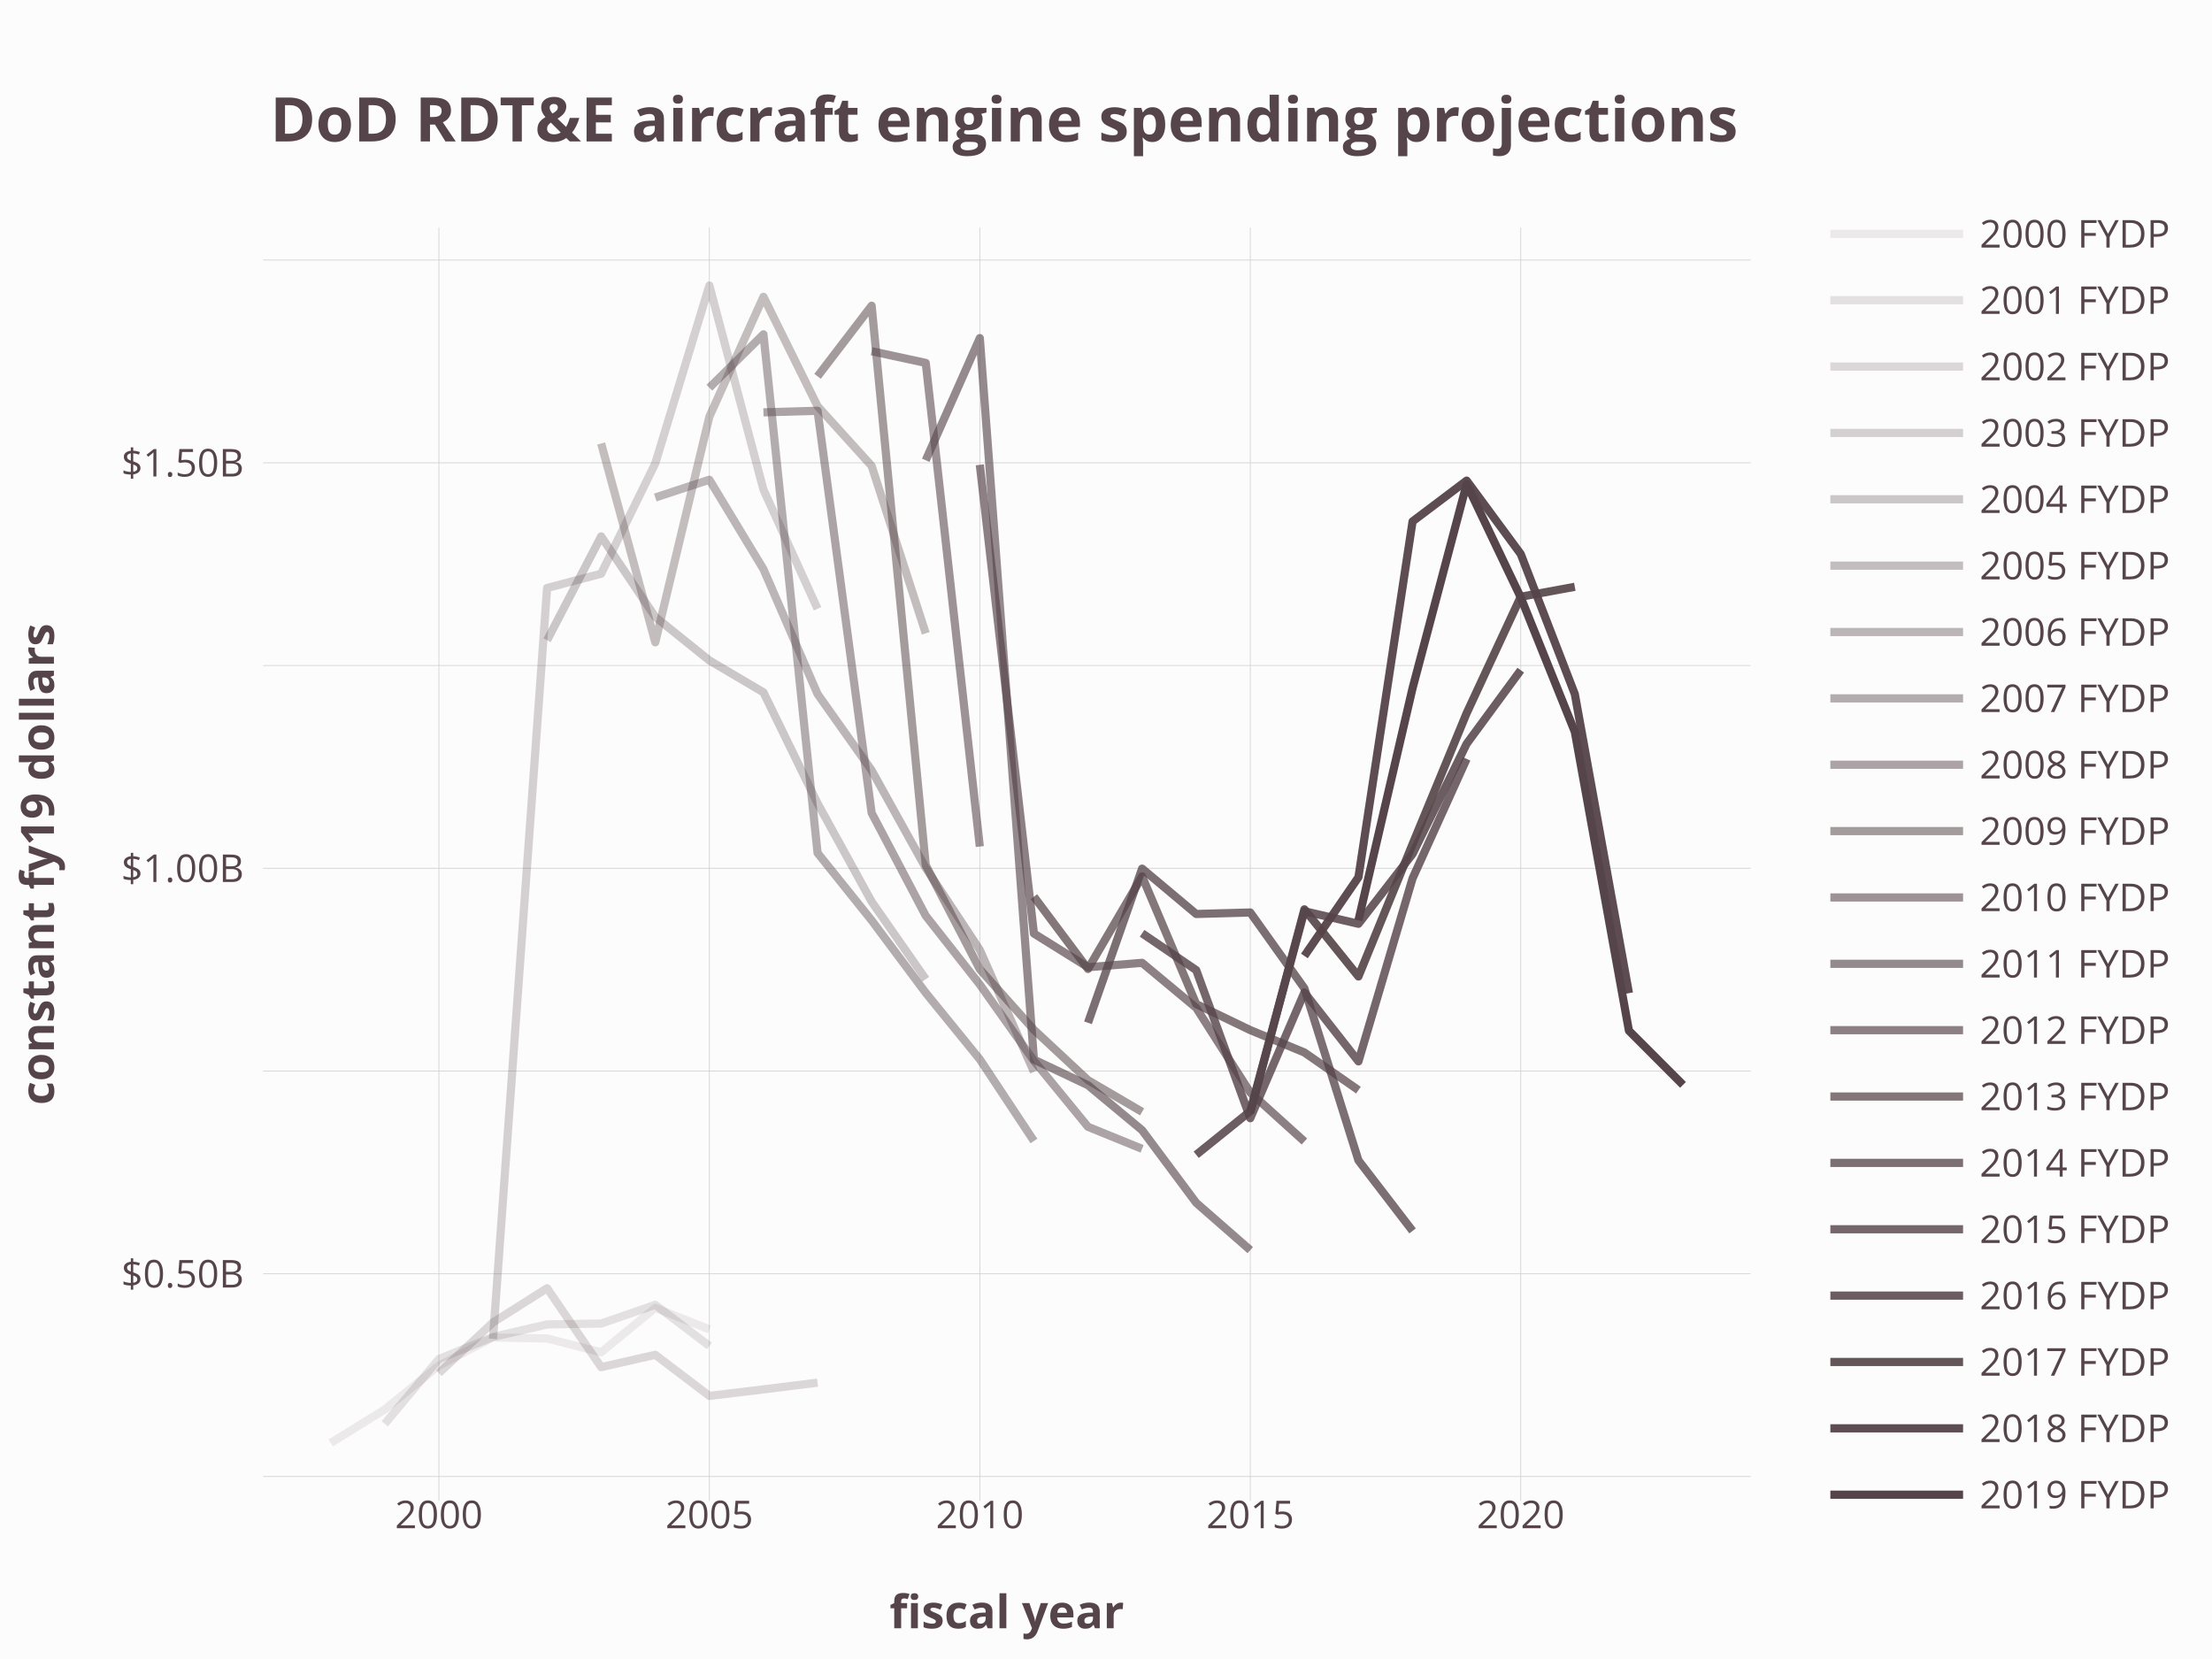
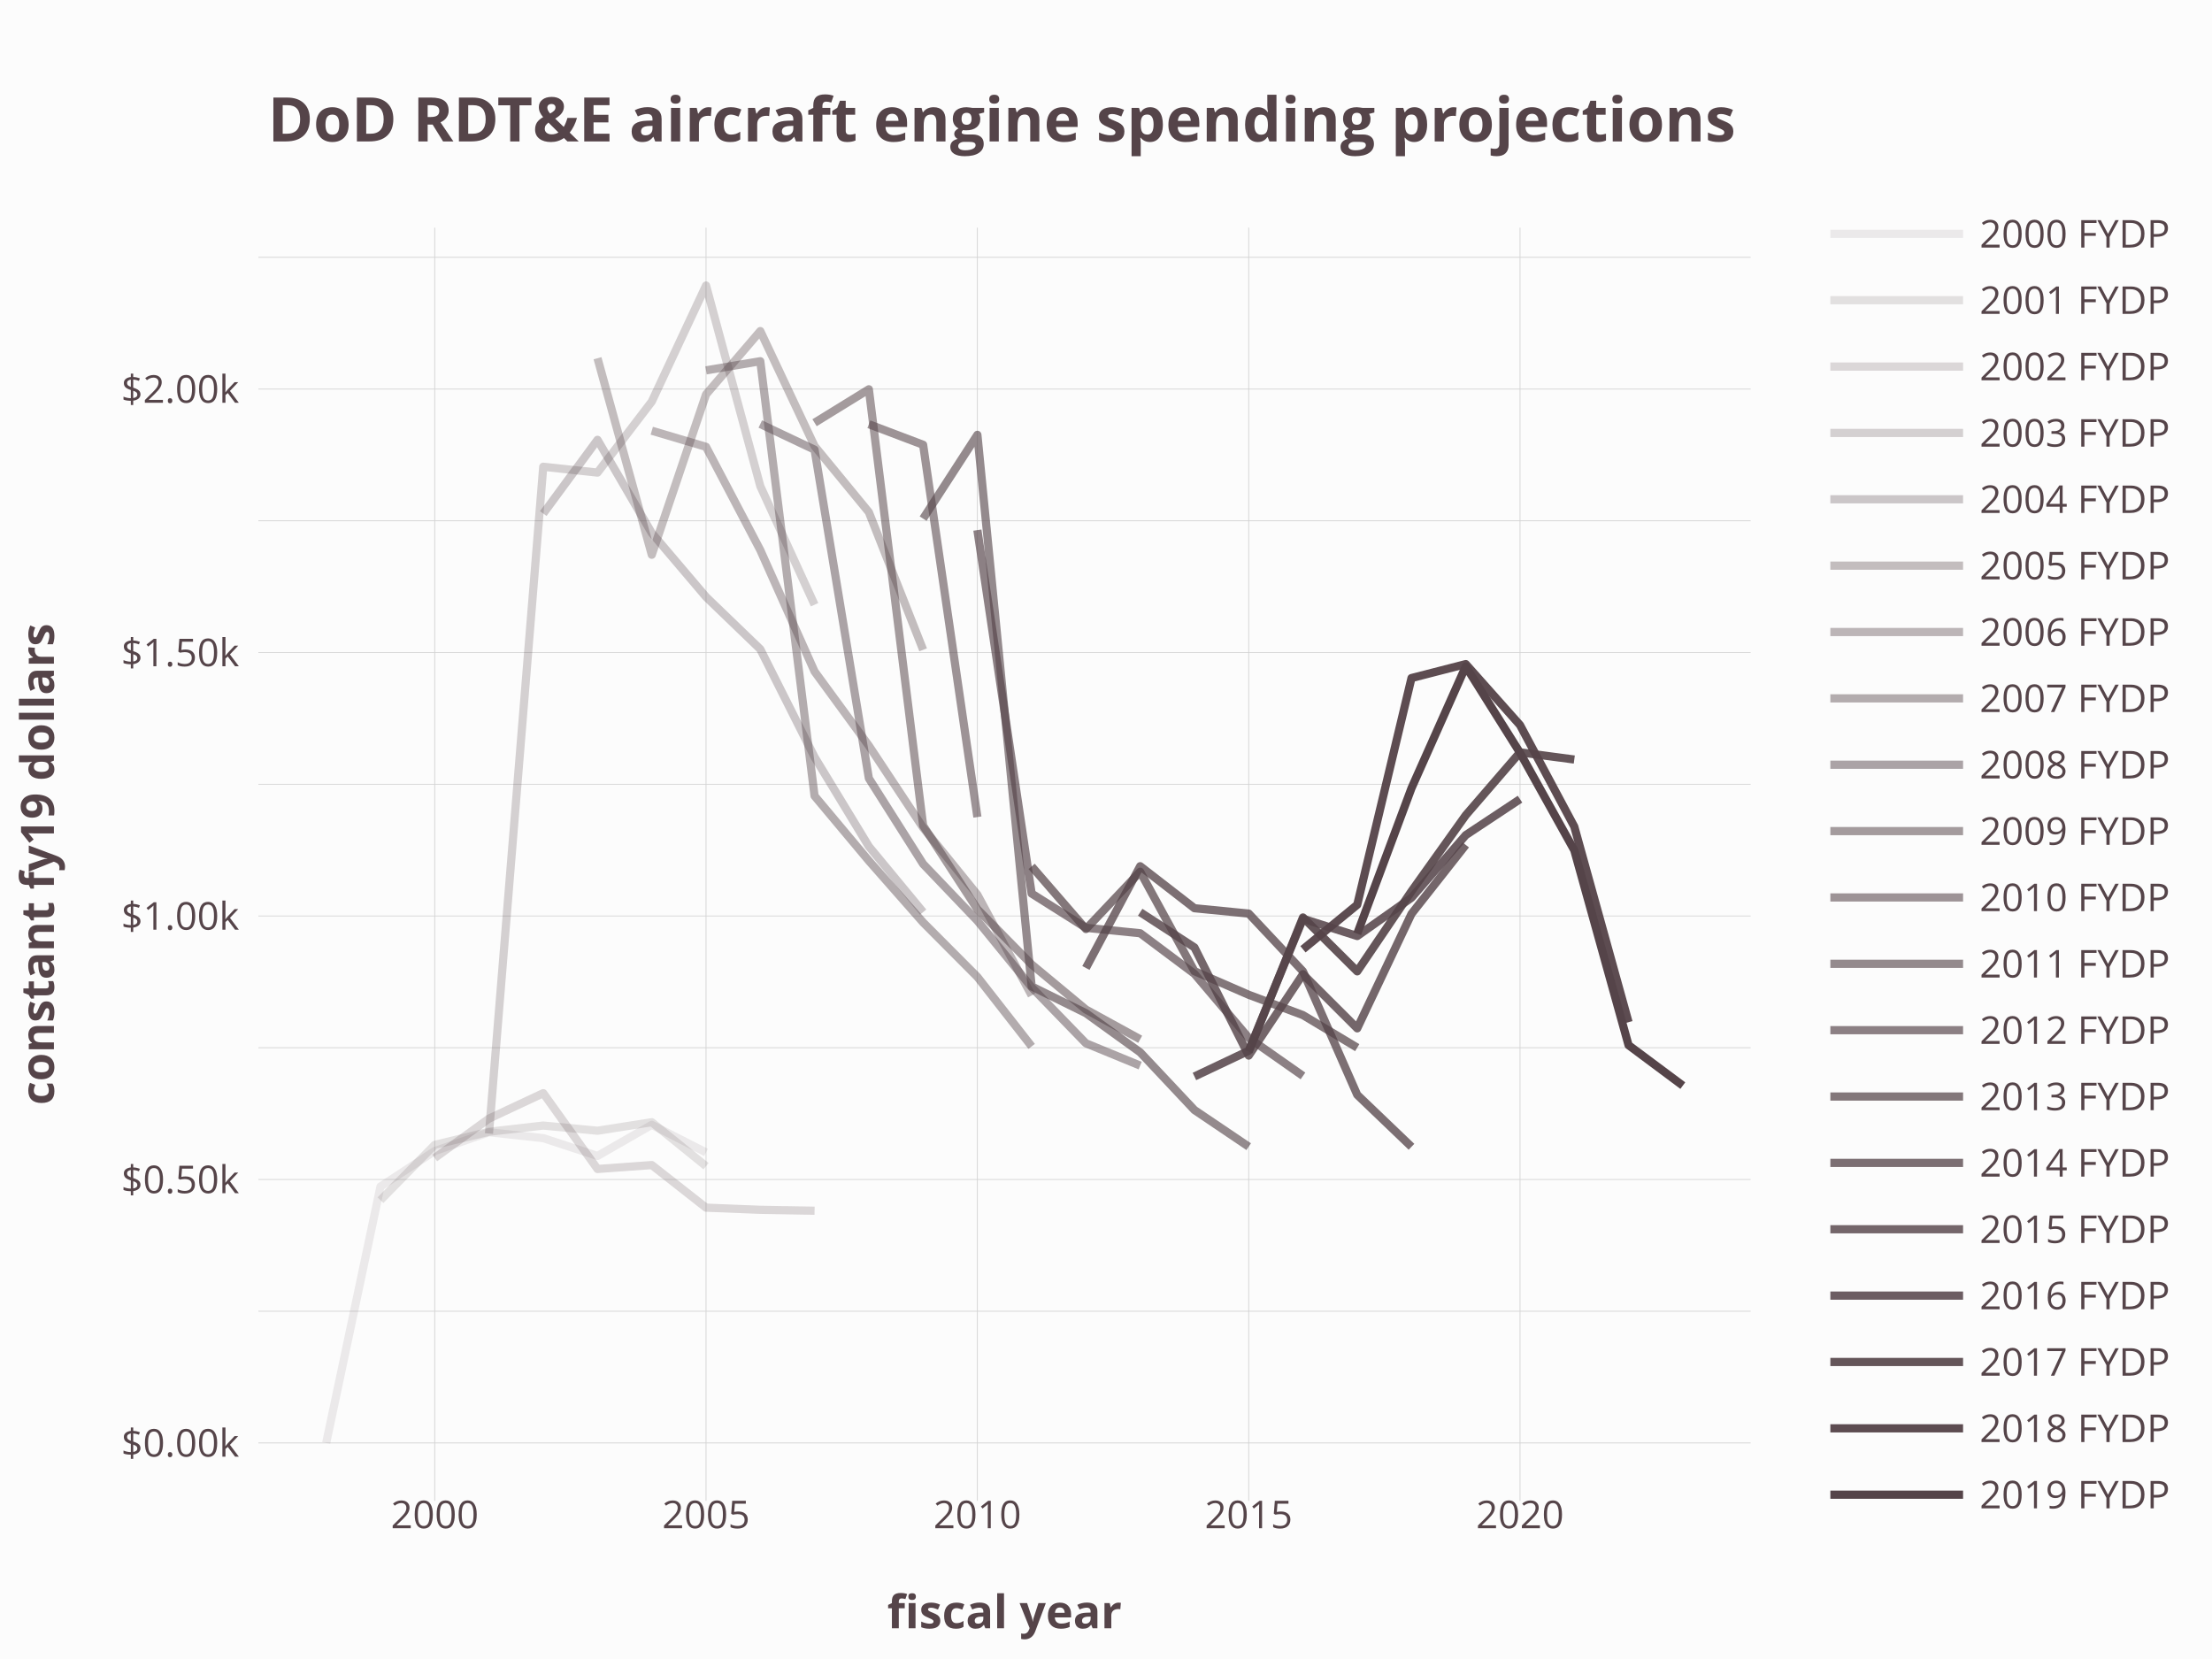
<svg xmlns="http://www.w3.org/2000/svg" viewBox="0 0 576.00 432.00">
  <defs>
    <style type="text/css">
    line, polyline, path, rect, circle {
      fill: none;
      stroke: #000000;
      stroke-linecap: round;
      stroke-linejoin: round;
      stroke-miterlimit: 10.00;
    }
  </style>
  </defs>
  <rect width="100%" height="100%" style="stroke: none; fill: #FFFFFF;" />
  <rect x="0.00" y="0.00" width="576.00" height="432.00" style="stroke-width: 1.07; stroke: #FCFCFC; fill: #FCFCFC;" />
  <defs>
-     <clipPath id="cpNjguNTEwMnw0NTUuODYyfDM5MC44MTF8NTkuMjgzMQ==">
-       <rect x="68.51" y="59.28" width="387.35" height="331.53" />
+     <clipPath id="cpNjcuMjc5N3w0NTUuODYyfDM5MC44MTF8NTkuMjgzMQ==">
+       <rect x="67.28" y="59.28" width="388.58" height="331.53" />
    </clipPath>
  </defs>
-   <rect x="68.51" y="59.28" width="387.35" height="331.53" style="stroke-width: 1.07; stroke: #FCFCFC; fill: #FCFCFC;" clip-path="url(#cpNjguNTEwMnw0NTUuODYyfDM5MC44MTF8NTkuMjgzMQ==)" />
-   <polyline points="68.51,384.48 455.86,384.48 " style="stroke-width: 0.21; stroke: #D3D3D3; stroke-linecap: butt;" clip-path="url(#cpNjguNTEwMnw0NTUuODYyfDM5MC44MTF8NTkuMjgzMQ==)" />
-   <polyline points="68.51,278.89 455.86,278.89 " style="stroke-width: 0.21; stroke: #D3D3D3; stroke-linecap: butt;" clip-path="url(#cpNjguNTEwMnw0NTUuODYyfDM5MC44MTF8NTkuMjgzMQ==)" />
-   <polyline points="68.51,173.30 455.86,173.30 " style="stroke-width: 0.21; stroke: #D3D3D3; stroke-linecap: butt;" clip-path="url(#cpNjguNTEwMnw0NTUuODYyfDM5MC44MTF8NTkuMjgzMQ==)" />
-   <polyline points="68.51,67.71 455.86,67.71 " style="stroke-width: 0.21; stroke: #D3D3D3; stroke-linecap: butt;" clip-path="url(#cpNjguNTEwMnw0NTUuODYyfDM5MC44MTF8NTkuMjgzMQ==)" />
-   <polyline points="68.51,331.69 455.86,331.69 " style="stroke-width: 0.21; stroke: #D3D3D3; stroke-linecap: butt;" clip-path="url(#cpNjguNTEwMnw0NTUuODYyfDM5MC44MTF8NTkuMjgzMQ==)" />
-   <polyline points="68.51,226.10 455.86,226.10 " style="stroke-width: 0.21; stroke: #D3D3D3; stroke-linecap: butt;" clip-path="url(#cpNjguNTEwMnw0NTUuODYyfDM5MC44MTF8NTkuMjgzMQ==)" />
-   <polyline points="68.51,120.51 455.86,120.51 " style="stroke-width: 0.21; stroke: #D3D3D3; stroke-linecap: butt;" clip-path="url(#cpNjguNTEwMnw0NTUuODYyfDM5MC44MTF8NTkuMjgzMQ==)" />
-   <polyline points="114.29,390.81 114.29,59.28 " style="stroke-width: 0.21; stroke: #D3D3D3; stroke-linecap: butt;" clip-path="url(#cpNjguNTEwMnw0NTUuODYyfDM5MC44MTF8NTkuMjgzMQ==)" />
-   <polyline points="184.72,390.81 184.72,59.28 " style="stroke-width: 0.21; stroke: #D3D3D3; stroke-linecap: butt;" clip-path="url(#cpNjguNTEwMnw0NTUuODYyfDM5MC44MTF8NTkuMjgzMQ==)" />
-   <polyline points="255.14,390.81 255.14,59.28 " style="stroke-width: 0.21; stroke: #D3D3D3; stroke-linecap: butt;" clip-path="url(#cpNjguNTEwMnw0NTUuODYyfDM5MC44MTF8NTkuMjgzMQ==)" />
-   <polyline points="325.57,390.81 325.57,59.28 " style="stroke-width: 0.21; stroke: #D3D3D3; stroke-linecap: butt;" clip-path="url(#cpNjguNTEwMnw0NTUuODYyfDM5MC44MTF8NTkuMjgzMQ==)" />
-   <polyline points="396.00,390.81 396.00,59.28 " style="stroke-width: 0.21; stroke: #D3D3D3; stroke-linecap: butt;" clip-path="url(#cpNjguNTEwMnw0NTUuODYyfDM5MC44MTF8NTkuMjgzMQ==)" />
-   <polyline points="86.12,375.74 100.20,367.01 114.29,355.60 128.37,348.26 142.46,348.54 156.54,352.13 170.63,340.56 184.72,346.17 " style="stroke-width: 2.13; stroke: #554449; stroke-opacity: 0.10; stroke-linecap: butt;" clip-path="url(#cpNjguNTEwMnw0NTUuODYyfDM5MC44MTF8NTkuMjgzMQ==)" />
-   <polyline points="100.20,370.75 114.29,353.88 128.37,348.13 142.46,344.88 156.54,344.65 170.63,339.77 184.72,350.49 " style="stroke-width: 2.13; stroke: #554449; stroke-opacity: 0.15; stroke-linecap: butt;" clip-path="url(#cpNjguNTEwMnw0NTUuODYyfDM5MC44MTF8NTkuMjgzMQ==)" />
-   <polyline points="114.29,357.54 128.37,344.36 142.46,335.45 156.54,356.00 170.63,352.79 184.72,363.49 198.80,361.79 212.89,360.04 " style="stroke-width: 2.13; stroke: #554449; stroke-opacity: 0.20; stroke-linecap: butt;" clip-path="url(#cpNjguNTEwMnw0NTUuODYyfDM5MC44MTF8NTkuMjgzMQ==)" />
-   <polyline points="128.37,348.64 142.46,153.10 156.54,149.40 170.63,120.68 184.72,74.35 198.80,127.50 212.89,158.53 " style="stroke-width: 2.13; stroke: #554449; stroke-opacity: 0.24; stroke-linecap: butt;" clip-path="url(#cpNjguNTEwMnw0NTUuODYyfDM5MC44MTF8NTkuMjgzMQ==)" />
-   <polyline points="142.46,166.72 156.54,139.68 170.63,160.65 184.72,171.98 198.80,180.29 212.89,209.18 226.97,234.78 241.06,254.98 " style="stroke-width: 2.13; stroke: #554449; stroke-opacity: 0.29; stroke-linecap: butt;" clip-path="url(#cpNjguNTEwMnw0NTUuODYyfDM5MC44MTF8NTkuMjgzMQ==)" />
-   <polyline points="156.54,115.47 170.63,167.26 184.72,108.49 198.80,77.29 212.89,105.77 226.97,121.32 241.06,164.91 " style="stroke-width: 2.13; stroke: #554449; stroke-opacity: 0.34; stroke-linecap: butt;" clip-path="url(#cpNjguNTEwMnw0NTUuODYyfDM5MC44MTF8NTkuMjgzMQ==)" />
-   <polyline points="170.63,129.55 184.72,124.92 198.80,148.21 212.89,180.72 226.97,200.59 241.06,226.00 255.14,247.36 269.23,279.10 " style="stroke-width: 2.13; stroke: #554449; stroke-opacity: 0.38; stroke-linecap: butt;" clip-path="url(#cpNjguNTEwMnw0NTUuODYyfDM5MC44MTF8NTkuMjgzMQ==)" />
-   <polyline points="184.72,100.95 198.80,87.06 212.89,222.11 226.97,239.66 241.06,258.53 255.14,275.84 269.23,297.11 " style="stroke-width: 2.13; stroke: #554449; stroke-opacity: 0.43; stroke-linecap: butt;" clip-path="url(#cpNjguNTEwMnw0NTUuODYyfDM5MC44MTF8NTkuMjgzMQ==)" />
-   <polyline points="198.80,107.38 212.89,106.96 226.97,211.68 241.06,238.46 255.14,256.37 269.23,276.23 283.31,293.42 297.40,299.16 " style="stroke-width: 2.13; stroke: #554449; stroke-opacity: 0.48; stroke-linecap: butt;" clip-path="url(#cpNjguNTEwMnw0NTUuODYyfDM5MC44MTF8NTkuMjgzMQ==)" />
-   <polyline points="212.89,98.00 226.97,79.61 241.06,225.28 255.14,252.39 269.23,268.16 283.31,281.28 297.40,289.53 " style="stroke-width: 2.13; stroke: #554449; stroke-opacity: 0.53; stroke-linecap: butt;" clip-path="url(#cpNjguNTEwMnw0NTUuODYyfDM5MC44MTF8NTkuMjgzMQ==)" />
-   <polyline points="226.97,91.46 241.06,94.50 255.14,220.44 " style="stroke-width: 2.13; stroke: #554449; stroke-opacity: 0.57; stroke-linecap: butt;" clip-path="url(#cpNjguNTEwMnw0NTUuODYyfDM5MC44MTF8NTkuMjgzMQ==)" />
-   <polyline points="241.06,119.86 255.14,88.04 269.23,275.91 283.31,282.59 297.40,294.30 311.49,313.21 325.57,325.53 " style="stroke-width: 2.13; stroke: #554449; stroke-opacity: 0.62; stroke-linecap: butt;" clip-path="url(#cpNjguNTEwMnw0NTUuODYyfDM5MC44MTF8NTkuMjgzMQ==)" />
-   <polyline points="255.14,121.04 269.23,243.09 283.31,251.86 297.40,250.72 311.49,262.44 325.57,284.50 339.66,297.24 " style="stroke-width: 2.13; stroke: #554449; stroke-opacity: 0.67; stroke-linecap: butt;" clip-path="url(#cpNjguNTEwMnw0NTUuODYyfDM5MC44MTF8NTkuMjgzMQ==)" />
-   <polyline points="269.23,233.49 283.31,252.31 297.40,228.22 311.49,261.46 325.57,268.24 339.66,274.06 353.74,283.87 " style="stroke-width: 2.13; stroke: #554449; stroke-opacity: 0.72; stroke-linecap: butt;" clip-path="url(#cpNjguNTEwMnw0NTUuODYyfDM5MC44MTF8NTkuMjgzMQ==)" />
-   <polyline points="283.31,266.33 297.40,226.19 311.49,238.00 325.57,237.61 339.66,257.35 353.74,302.17 367.83,320.53 " style="stroke-width: 2.13; stroke: #554449; stroke-opacity: 0.76; stroke-linecap: butt;" clip-path="url(#cpNjguNTEwMnw0NTUuODYyfDM5MC44MTF8NTkuMjgzMQ==)" />
-   <polyline points="297.40,243.03 311.49,252.62 325.57,291.18 339.66,258.43 353.74,276.38 367.83,228.72 381.91,197.61 " style="stroke-width: 2.13; stroke: #554449; stroke-opacity: 0.81; stroke-linecap: butt;" clip-path="url(#cpNjguNTEwMnw0NTUuODYyfDM5MC44MTF8NTkuMjgzMQ==)" />
-   <polyline points="311.49,300.70 325.57,289.36 339.66,237.28 353.74,240.55 367.83,222.36 381.91,193.68 396.00,174.51 " style="stroke-width: 2.13; stroke: #554449; stroke-opacity: 0.86; stroke-linecap: butt;" clip-path="url(#cpNjguNTEwMnw0NTUuODYyfDM5MC44MTF8NTkuMjgzMQ==)" />
-   <polyline points="325.57,289.74 339.66,236.79 353.74,254.27 367.83,219.81 381.91,185.71 396.00,155.39 410.08,152.80 " style="stroke-width: 2.13; stroke: #554449; stroke-opacity: 0.91; stroke-linecap: butt;" clip-path="url(#cpNjguNTEwMnw0NTUuODYyfDM5MC44MTF8NTkuMjgzMQ==)" />
-   <polyline points="339.66,248.93 353.74,228.41 367.83,135.77 381.91,125.15 396.00,144.27 410.08,180.74 424.17,258.61 " style="stroke-width: 2.13; stroke: #554449; stroke-opacity: 0.95; stroke-linecap: butt;" clip-path="url(#cpNjguNTEwMnw0NTUuODYyfDM5MC44MTF8NTkuMjgzMQ==)" />
-   <polyline points="353.74,239.65 367.83,179.19 381.91,126.06 396.00,155.56 410.08,190.57 424.17,268.39 438.25,282.50 " style="stroke-width: 2.13; stroke: #554449; stroke-linecap: butt;" clip-path="url(#cpNjguNTEwMnw0NTUuODYyfDM5MC44MTF8NTkuMjgzMQ==)" />
+   <rect x="67.28" y="59.28" width="388.58" height="331.53" style="stroke-width: 1.07; stroke: #FCFCFC; fill: #FCFCFC;" clip-path="url(#cpNjcuMjc5N3w0NTUuODYyfDM5MC44MTF8NTkuMjgzMQ==)" />
+   <polyline points="67.28,341.44 455.86,341.44 " style="stroke-width: 0.21; stroke: #D3D3D3; stroke-linecap: butt;" clip-path="url(#cpNjcuMjc5N3w0NTUuODYyfDM5MC44MTF8NTkuMjgzMQ==)" />
+   <polyline points="67.28,272.83 455.86,272.83 " style="stroke-width: 0.21; stroke: #D3D3D3; stroke-linecap: butt;" clip-path="url(#cpNjcuMjc5N3w0NTUuODYyfDM5MC44MTF8NTkuMjgzMQ==)" />
+   <polyline points="67.28,204.22 455.86,204.22 " style="stroke-width: 0.21; stroke: #D3D3D3; stroke-linecap: butt;" clip-path="url(#cpNjcuMjc5N3w0NTUuODYyfDM5MC44MTF8NTkuMjgzMQ==)" />
+   <polyline points="67.28,135.61 455.86,135.61 " style="stroke-width: 0.21; stroke: #D3D3D3; stroke-linecap: butt;" clip-path="url(#cpNjcuMjc5N3w0NTUuODYyfDM5MC44MTF8NTkuMjgzMQ==)" />
+   <polyline points="67.28,67.00 455.86,67.00 " style="stroke-width: 0.21; stroke: #D3D3D3; stroke-linecap: butt;" clip-path="url(#cpNjcuMjc5N3w0NTUuODYyfDM5MC44MTF8NTkuMjgzMQ==)" />
+   <polyline points="67.28,375.74 455.86,375.74 " style="stroke-width: 0.21; stroke: #D3D3D3; stroke-linecap: butt;" clip-path="url(#cpNjcuMjc5N3w0NTUuODYyfDM5MC44MTF8NTkuMjgzMQ==)" />
+   <polyline points="67.28,307.13 455.86,307.13 " style="stroke-width: 0.21; stroke: #D3D3D3; stroke-linecap: butt;" clip-path="url(#cpNjcuMjc5N3w0NTUuODYyfDM5MC44MTF8NTkuMjgzMQ==)" />
+   <polyline points="67.28,238.52 455.86,238.52 " style="stroke-width: 0.21; stroke: #D3D3D3; stroke-linecap: butt;" clip-path="url(#cpNjcuMjc5N3w0NTUuODYyfDM5MC44MTF8NTkuMjgzMQ==)" />
+   <polyline points="67.28,169.92 455.86,169.92 " style="stroke-width: 0.21; stroke: #D3D3D3; stroke-linecap: butt;" clip-path="url(#cpNjcuMjc5N3w0NTUuODYyfDM5MC44MTF8NTkuMjgzMQ==)" />
+   <polyline points="67.28,101.31 455.86,101.31 " style="stroke-width: 0.21; stroke: #D3D3D3; stroke-linecap: butt;" clip-path="url(#cpNjcuMjc5N3w0NTUuODYyfDM5MC44MTF8NTkuMjgzMQ==)" />
+   <polyline points="113.20,390.81 113.20,59.28 " style="stroke-width: 0.21; stroke: #D3D3D3; stroke-linecap: butt;" clip-path="url(#cpNjcuMjc5N3w0NTUuODYyfDM5MC44MTF8NTkuMjgzMQ==)" />
+   <polyline points="183.85,390.81 183.85,59.28 " style="stroke-width: 0.21; stroke: #D3D3D3; stroke-linecap: butt;" clip-path="url(#cpNjcuMjc5N3w0NTUuODYyfDM5MC44MTF8NTkuMjgzMQ==)" />
+   <polyline points="254.51,390.81 254.51,59.28 " style="stroke-width: 0.21; stroke: #D3D3D3; stroke-linecap: butt;" clip-path="url(#cpNjcuMjc5N3w0NTUuODYyfDM5MC44MTF8NTkuMjgzMQ==)" />
+   <polyline points="325.16,390.81 325.16,59.28 " style="stroke-width: 0.21; stroke: #D3D3D3; stroke-linecap: butt;" clip-path="url(#cpNjcuMjc5N3w0NTUuODYyfDM5MC44MTF8NTkuMjgzMQ==)" />
+   <polyline points="395.81,390.81 395.81,59.28 " style="stroke-width: 0.21; stroke: #D3D3D3; stroke-linecap: butt;" clip-path="url(#cpNjcuMjc5N3w0NTUuODYyfDM5MC44MTF8NTkuMjgzMQ==)" />
+   <polyline points="84.94,375.74 99.07,308.98 113.20,299.72 127.33,294.83 141.46,296.37 155.59,301.00 169.72,292.90 183.85,300.09 " style="stroke-width: 2.13; stroke: #554449; stroke-opacity: 0.10; stroke-linecap: butt;" clip-path="url(#cpNjcuMjc5N3w0NTUuODYyfDM5MC44MTF8NTkuMjgzMQ==)" />
+   <polyline points="99.07,312.53 113.20,298.12 127.33,294.71 141.46,293.09 155.59,294.44 169.72,292.22 183.85,303.67 " style="stroke-width: 2.13; stroke: #554449; stroke-opacity: 0.15; stroke-linecap: butt;" clip-path="url(#cpNjcuMjc5N3w0NTUuODYyfDM5MC44MTF8NTkuMjgzMQ==)" />
+   <polyline points="113.20,301.53 127.33,291.28 141.46,284.66 155.59,304.40 169.72,303.38 183.85,314.47 197.98,315.03 212.11,315.27 " style="stroke-width: 2.13; stroke: #554449; stroke-opacity: 0.20; stroke-linecap: butt;" clip-path="url(#cpNjcuMjc5N3w0NTUuODYyfDM5MC44MTF8NTkuMjgzMQ==)" />
+   <polyline points="127.33,295.18 141.46,121.54 155.59,123.06 169.72,104.57 183.85,74.35 197.98,126.59 212.11,157.47 " style="stroke-width: 2.13; stroke: #554449; stroke-opacity: 0.24; stroke-linecap: butt;" clip-path="url(#cpNjcuMjc5N3w0NTUuODYyfDM5MC44MTF8NTkuMjgzMQ==)" />
+   <polyline points="141.46,133.73 155.59,114.53 169.72,138.80 183.85,155.43 197.98,169.05 212.11,197.14 226.25,220.41 240.38,237.51 " style="stroke-width: 2.13; stroke: #554449; stroke-opacity: 0.29; stroke-linecap: butt;" clip-path="url(#cpNjcuMjc5N3w0NTUuODYyfDM5MC44MTF8NTkuMjgzMQ==)" />
+   <polyline points="155.59,93.28 169.72,144.46 183.85,102.70 197.98,86.21 212.11,116.16 226.25,133.37 240.38,169.21 " style="stroke-width: 2.13; stroke: #554449; stroke-opacity: 0.34; stroke-linecap: butt;" clip-path="url(#cpNjcuMjc5N3w0NTUuODYyfDM5MC44MTF8NTkuMjgzMQ==)" />
+   <polyline points="169.72,112.16 183.85,116.35 197.98,143.25 212.11,174.85 226.25,194.18 240.38,215.54 254.51,232.99 268.64,259.21 " style="stroke-width: 2.13; stroke: #554449; stroke-opacity: 0.38; stroke-linecap: butt;" clip-path="url(#cpNjcuMjc5N3w0NTUuODYyfDM5MC44MTF8NTkuMjgzMQ==)" />
+   <polyline points="183.85,96.44 197.98,94.06 212.11,207.26 226.25,224.15 240.38,240.20 254.51,254.39 268.64,272.48 " style="stroke-width: 2.13; stroke: #554449; stroke-opacity: 0.43; stroke-linecap: butt;" clip-path="url(#cpNjcuMjc5N3w0NTUuODYyfDM5MC44MTF8NTkuMjgzMQ==)" />
+   <polyline points="197.98,110.41 212.11,117.10 226.25,202.68 240.38,224.98 254.51,239.76 268.64,257.10 282.77,271.67 296.90,277.48 " style="stroke-width: 2.13; stroke: #554449; stroke-opacity: 0.48; stroke-linecap: butt;" clip-path="url(#cpNjcuMjc5N3w0NTUuODYyfDM5MC44MTF8NTkuMjgzMQ==)" />
+   <polyline points="212.11,110.08 226.25,101.37 240.38,214.99 254.51,236.77 268.64,251.15 282.77,262.88 296.90,270.63 " style="stroke-width: 2.13; stroke: #554449; stroke-opacity: 0.53; stroke-linecap: butt;" clip-path="url(#cpNjcuMjc5N3w0NTUuODYyfDM5MC44MTF8NTkuMjgzMQ==)" />
+   <polyline points="226.25,110.47 240.38,115.82 254.51,212.76 " style="stroke-width: 2.13; stroke: #554449; stroke-opacity: 0.57; stroke-linecap: butt;" clip-path="url(#cpNjcuMjc5N3w0NTUuODYyfDM5MC44MTF8NTkuMjgzMQ==)" />
+   <polyline points="240.38,135.05 254.51,113.23 268.64,256.86 282.77,263.83 296.90,274.02 311.03,289.05 325.16,298.59 " style="stroke-width: 2.13; stroke: #554449; stroke-opacity: 0.62; stroke-linecap: butt;" clip-path="url(#cpNjcuMjc5N3w0NTUuODYyfDM5MC44MTF8NTkuMjgzMQ==)" />
+   <polyline points="254.51,138.04 268.64,232.68 282.77,241.60 296.90,243.01 311.03,253.58 325.16,270.26 339.29,280.17 " style="stroke-width: 2.13; stroke: #554449; stroke-opacity: 0.67; stroke-linecap: butt;" clip-path="url(#cpNjcuMjc5N3w0NTUuODYyfDM5MC44MTF8NTkuMjgzMQ==)" />
+   <polyline points="268.64,225.61 282.77,241.92 296.90,227.00 311.03,252.89 325.16,259.04 339.29,264.34 353.42,272.81 " style="stroke-width: 2.13; stroke: #554449; stroke-opacity: 0.72; stroke-linecap: butt;" clip-path="url(#cpNjcuMjc5N3w0NTUuODYyfDM5MC44MTF8NTkuMjgzMQ==)" />
+   <polyline points="282.77,252.06 296.90,225.56 311.03,236.50 325.16,237.89 339.29,252.94 353.42,285.09 367.55,298.62 " style="stroke-width: 2.13; stroke: #554449; stroke-opacity: 0.76; stroke-linecap: butt;" clip-path="url(#cpNjcuMjc5N3w0NTUuODYyfDM5MC44MTF8NTkuMjgzMQ==)" />
+   <polyline points="296.90,237.54 311.03,246.71 325.16,274.87 339.29,253.68 353.42,267.78 367.55,237.96 381.68,220.01 " style="stroke-width: 2.13; stroke: #554449; stroke-opacity: 0.81; stroke-linecap: butt;" clip-path="url(#cpNjcuMjc5N3w0NTUuODYyfDM5MC44MTF8NTkuMjgzMQ==)" />
+   <polyline points="311.03,280.31 325.16,273.62 339.29,239.24 353.42,243.74 367.55,233.76 381.68,217.46 395.81,208.10 " style="stroke-width: 2.13; stroke: #554449; stroke-opacity: 0.86; stroke-linecap: butt;" clip-path="url(#cpNjcuMjc5N3w0NTUuODYyfDM5MC44MTF8NTkuMjgzMQ==)" />
+   <polyline points="325.16,273.88 339.29,238.90 353.42,252.94 367.55,232.08 381.68,212.28 395.81,195.91 409.94,197.78 " style="stroke-width: 2.13; stroke: #554449; stroke-opacity: 0.91; stroke-linecap: butt;" clip-path="url(#cpNjcuMjc5N3w0NTUuODYyfDM5MC44MTF8NTkuMjgzMQ==)" />
+   <polyline points="339.29,247.19 353.42,235.60 367.55,176.56 381.68,172.93 395.81,188.81 409.94,215.25 424.07,266.17 " style="stroke-width: 2.13; stroke: #554449; stroke-opacity: 0.95; stroke-linecap: butt;" clip-path="url(#cpNjcuMjc5N3w0NTUuODYyfDM5MC44MTF8NTkuMjgzMQ==)" />
+   <polyline points="353.42,243.14 367.55,205.24 381.68,173.52 395.81,196.02 409.94,221.40 424.07,272.16 438.20,282.69 " style="stroke-width: 2.13; stroke: #554449; stroke-linecap: butt;" clip-path="url(#cpNjcuMjc5N3w0NTUuODYyfDM5MC44MTF8NTkuMjgzMQ==)" />
  <defs>
    <clipPath id="cpMHw1NzZ8NDMyfDA=">
      <rect x="0.00" y="0.00" width="576.00" height="432.00" />
    </clipPath>
  </defs>
  <g clip-path="url(#cpMHw1NzZ8NDMyfDA=)">
-     <text x="31.52" y="335.26" style="font-size: 10.00px; fill: #554449; font-family: Open Sans;" textLength="32.01px" lengthAdjust="spacingAndGlyphs">$0.50B</text>
-   </g>
-   <g clip-path="url(#cpMHw1NzZ8NDMyfDA=)">
-     <text x="31.52" y="229.67" style="font-size: 10.00px; fill: #554449; font-family: Open Sans;" textLength="32.01px" lengthAdjust="spacingAndGlyphs">$1.00B</text>
-   </g>
-   <g clip-path="url(#cpMHw1NzZ8NDMyfDA=)">
-     <text x="31.52" y="124.08" style="font-size: 10.00px; fill: #554449; font-family: Open Sans;" textLength="32.01px" lengthAdjust="spacingAndGlyphs">$1.50B</text>
-   </g>
-   <polyline points="68.51,331.69 68.51,331.69 " style="stroke-width: 1.07; stroke: #333333; stroke-linecap: butt;" clip-path="url(#cpMHw1NzZ8NDMyfDA=)" />
-   <polyline points="68.51,226.10 68.51,226.10 " style="stroke-width: 1.07; stroke: #333333; stroke-linecap: butt;" clip-path="url(#cpMHw1NzZ8NDMyfDA=)" />
-   <polyline points="68.51,120.51 68.51,120.51 " style="stroke-width: 1.07; stroke: #333333; stroke-linecap: butt;" clip-path="url(#cpMHw1NzZ8NDMyfDA=)" />
-   <polyline points="114.29,390.81 114.29,390.81 " style="stroke-width: 1.07; stroke: #333333; stroke-linecap: butt;" clip-path="url(#cpMHw1NzZ8NDMyfDA=)" />
-   <polyline points="184.72,390.81 184.72,390.81 " style="stroke-width: 1.07; stroke: #333333; stroke-linecap: butt;" clip-path="url(#cpMHw1NzZ8NDMyfDA=)" />
-   <polyline points="255.14,390.81 255.14,390.81 " style="stroke-width: 1.07; stroke: #333333; stroke-linecap: butt;" clip-path="url(#cpMHw1NzZ8NDMyfDA=)" />
-   <polyline points="325.57,390.81 325.57,390.81 " style="stroke-width: 1.07; stroke: #333333; stroke-linecap: butt;" clip-path="url(#cpMHw1NzZ8NDMyfDA=)" />
-   <polyline points="396.00,390.81 396.00,390.81 " style="stroke-width: 1.07; stroke: #333333; stroke-linecap: butt;" clip-path="url(#cpMHw1NzZ8NDMyfDA=)" />
-   <g clip-path="url(#cpMHw1NzZ8NDMyfDA=)">
-     <text x="102.85" y="397.95" style="font-size: 10.00px; fill: #554449; font-family: Open Sans;" textLength="22.87px" lengthAdjust="spacingAndGlyphs">2000</text>
-   </g>
-   <g clip-path="url(#cpMHw1NzZ8NDMyfDA=)">
-     <text x="173.28" y="397.95" style="font-size: 10.00px; fill: #554449; font-family: Open Sans;" textLength="22.87px" lengthAdjust="spacingAndGlyphs">2005</text>
-   </g>
-   <g clip-path="url(#cpMHw1NzZ8NDMyfDA=)">
-     <text x="243.71" y="397.95" style="font-size: 10.00px; fill: #554449; font-family: Open Sans;" textLength="22.87px" lengthAdjust="spacingAndGlyphs">2010</text>
-   </g>
-   <g clip-path="url(#cpMHw1NzZ8NDMyfDA=)">
-     <text x="314.14" y="397.95" style="font-size: 10.00px; fill: #554449; font-family: Open Sans;" textLength="22.87px" lengthAdjust="spacingAndGlyphs">2015</text>
-   </g>
-   <g clip-path="url(#cpMHw1NzZ8NDMyfDA=)">
-     <text x="384.56" y="397.95" style="font-size: 10.00px; fill: #554449; font-family: Open Sans;" textLength="22.87px" lengthAdjust="spacingAndGlyphs">2020</text>
-   </g>
-   <g clip-path="url(#cpMHw1NzZ8NDMyfDA=)">
-     <text x="231.64" y="423.99" style="font-size: 12.00px; font-weight: bold; fill: #554449; font-family: Open Sans;" textLength="61.08px" lengthAdjust="spacingAndGlyphs">fiscal year</text>
+     <text x="31.52" y="379.31" style="font-size: 10.00px; fill: #554449; font-family: Open Sans;" textLength="30.78px" lengthAdjust="spacingAndGlyphs">$0.00k</text>
+   </g>
+   <g clip-path="url(#cpMHw1NzZ8NDMyfDA=)">
+     <text x="31.52" y="310.70" style="font-size: 10.00px; fill: #554449; font-family: Open Sans;" textLength="30.78px" lengthAdjust="spacingAndGlyphs">$0.50k</text>
+   </g>
+   <g clip-path="url(#cpMHw1NzZ8NDMyfDA=)">
+     <text x="31.52" y="242.09" style="font-size: 10.00px; fill: #554449; font-family: Open Sans;" textLength="30.78px" lengthAdjust="spacingAndGlyphs">$1.00k</text>
+   </g>
+   <g clip-path="url(#cpMHw1NzZ8NDMyfDA=)">
+     <text x="31.52" y="173.49" style="font-size: 10.00px; fill: #554449; font-family: Open Sans;" textLength="30.78px" lengthAdjust="spacingAndGlyphs">$1.50k</text>
+   </g>
+   <g clip-path="url(#cpMHw1NzZ8NDMyfDA=)">
+     <text x="31.52" y="104.88" style="font-size: 10.00px; fill: #554449; font-family: Open Sans;" textLength="30.78px" lengthAdjust="spacingAndGlyphs">$2.00k</text>
+   </g>
+   <polyline points="67.28,375.74 67.28,375.74 " style="stroke-width: 1.07; stroke: #333333; stroke-linecap: butt;" clip-path="url(#cpMHw1NzZ8NDMyfDA=)" />
+   <polyline points="67.28,307.13 67.28,307.13 " style="stroke-width: 1.07; stroke: #333333; stroke-linecap: butt;" clip-path="url(#cpMHw1NzZ8NDMyfDA=)" />
+   <polyline points="67.28,238.52 67.28,238.52 " style="stroke-width: 1.07; stroke: #333333; stroke-linecap: butt;" clip-path="url(#cpMHw1NzZ8NDMyfDA=)" />
+   <polyline points="67.28,169.92 67.28,169.92 " style="stroke-width: 1.07; stroke: #333333; stroke-linecap: butt;" clip-path="url(#cpMHw1NzZ8NDMyfDA=)" />
+   <polyline points="67.28,101.31 67.28,101.31 " style="stroke-width: 1.07; stroke: #333333; stroke-linecap: butt;" clip-path="url(#cpMHw1NzZ8NDMyfDA=)" />
+   <polyline points="113.20,390.81 113.20,390.81 " style="stroke-width: 1.07; stroke: #333333; stroke-linecap: butt;" clip-path="url(#cpMHw1NzZ8NDMyfDA=)" />
+   <polyline points="183.85,390.81 183.85,390.81 " style="stroke-width: 1.07; stroke: #333333; stroke-linecap: butt;" clip-path="url(#cpMHw1NzZ8NDMyfDA=)" />
+   <polyline points="254.51,390.81 254.51,390.81 " style="stroke-width: 1.07; stroke: #333333; stroke-linecap: butt;" clip-path="url(#cpMHw1NzZ8NDMyfDA=)" />
+   <polyline points="325.16,390.81 325.16,390.81 " style="stroke-width: 1.07; stroke: #333333; stroke-linecap: butt;" clip-path="url(#cpMHw1NzZ8NDMyfDA=)" />
+   <polyline points="395.81,390.81 395.81,390.81 " style="stroke-width: 1.07; stroke: #333333; stroke-linecap: butt;" clip-path="url(#cpMHw1NzZ8NDMyfDA=)" />
+   <g clip-path="url(#cpMHw1NzZ8NDMyfDA=)">
+     <text x="101.77" y="397.95" style="font-size: 10.00px; fill: #554449; font-family: Open Sans;" textLength="22.87px" lengthAdjust="spacingAndGlyphs">2000</text>
+   </g>
+   <g clip-path="url(#cpMHw1NzZ8NDMyfDA=)">
+     <text x="172.42" y="397.95" style="font-size: 10.00px; fill: #554449; font-family: Open Sans;" textLength="22.87px" lengthAdjust="spacingAndGlyphs">2005</text>
+   </g>
+   <g clip-path="url(#cpMHw1NzZ8NDMyfDA=)">
+     <text x="243.07" y="397.95" style="font-size: 10.00px; fill: #554449; font-family: Open Sans;" textLength="22.87px" lengthAdjust="spacingAndGlyphs">2010</text>
+   </g>
+   <g clip-path="url(#cpMHw1NzZ8NDMyfDA=)">
+     <text x="313.72" y="397.95" style="font-size: 10.00px; fill: #554449; font-family: Open Sans;" textLength="22.87px" lengthAdjust="spacingAndGlyphs">2015</text>
+   </g>
+   <g clip-path="url(#cpMHw1NzZ8NDMyfDA=)">
+     <text x="384.37" y="397.95" style="font-size: 10.00px; fill: #554449; font-family: Open Sans;" textLength="22.87px" lengthAdjust="spacingAndGlyphs">2020</text>
+   </g>
+   <g clip-path="url(#cpMHw1NzZ8NDMyfDA=)">
+     <text x="231.03" y="423.99" style="font-size: 12.00px; font-weight: bold; fill: #554449; font-family: Open Sans;" textLength="61.08px" lengthAdjust="spacingAndGlyphs">fiscal year</text>
  </g>
  <g clip-path="url(#cpMHw1NzZ8NDMyfDA=)">
    <text transform="translate(14.04,287.76) rotate(-90)" style="font-size: 12.00px; font-weight: bold; fill: #554449; font-family: Open Sans;" textLength="125.42px" lengthAdjust="spacingAndGlyphs">constant fy19 dollars</text>
  </g>
  <rect x="466.82" y="46.77" width="103.70" height="356.56" style="stroke-width: 1.07; stroke: none; fill: #FCFCFC;" clip-path="url(#cpMHw1NzZ8NDMyfDA=)" />
  <rect x="472.30" y="52.25" width="43.20" height="17.28" style="stroke-width: 1.07; stroke: #FCFCFC; fill: #FCFCFC;" clip-path="url(#cpMHw1NzZ8NDMyfDA=)" />
  <line x1="476.62" y1="60.89" x2="511.18" y2="60.89" style="stroke-width: 2.13; stroke: #554449; stroke-opacity: 0.10; stroke-linecap: butt;" clip-path="url(#cpMHw1NzZ8NDMyfDA=)" />
  <rect x="472.30" y="69.53" width="43.20" height="17.28" style="stroke-width: 1.07; stroke: #FCFCFC; fill: #FCFCFC;" clip-path="url(#cpMHw1NzZ8NDMyfDA=)" />
  <line x1="476.62" y1="78.17" x2="511.18" y2="78.17" style="stroke-width: 2.13; stroke: #554449; stroke-opacity: 0.15; stroke-linecap: butt;" clip-path="url(#cpMHw1NzZ8NDMyfDA=)" />
  <rect x="472.30" y="86.81" width="43.20" height="17.28" style="stroke-width: 1.07; stroke: #FCFCFC; fill: #FCFCFC;" clip-path="url(#cpMHw1NzZ8NDMyfDA=)" />
  <line x1="476.62" y1="95.45" x2="511.18" y2="95.45" style="stroke-width: 2.13; stroke: #554449; stroke-opacity: 0.20; stroke-linecap: butt;" clip-path="url(#cpMHw1NzZ8NDMyfDA=)" />
  <rect x="472.30" y="104.09" width="43.20" height="17.28" style="stroke-width: 1.07; stroke: #FCFCFC; fill: #FCFCFC;" clip-path="url(#cpMHw1NzZ8NDMyfDA=)" />
  <line x1="476.62" y1="112.73" x2="511.18" y2="112.73" style="stroke-width: 2.13; stroke: #554449; stroke-opacity: 0.24; stroke-linecap: butt;" clip-path="url(#cpMHw1NzZ8NDMyfDA=)" />
  <rect x="472.30" y="121.37" width="43.20" height="17.28" style="stroke-width: 1.07; stroke: #FCFCFC; fill: #FCFCFC;" clip-path="url(#cpMHw1NzZ8NDMyfDA=)" />
  <line x1="476.62" y1="130.01" x2="511.18" y2="130.01" style="stroke-width: 2.13; stroke: #554449; stroke-opacity: 0.29; stroke-linecap: butt;" clip-path="url(#cpMHw1NzZ8NDMyfDA=)" />
  <rect x="472.30" y="138.65" width="43.20" height="17.28" style="stroke-width: 1.07; stroke: #FCFCFC; fill: #FCFCFC;" clip-path="url(#cpMHw1NzZ8NDMyfDA=)" />
  <line x1="476.62" y1="147.29" x2="511.18" y2="147.29" style="stroke-width: 2.13; stroke: #554449; stroke-opacity: 0.34; stroke-linecap: butt;" clip-path="url(#cpMHw1NzZ8NDMyfDA=)" />
  <rect x="472.30" y="155.93" width="43.20" height="17.28" style="stroke-width: 1.07; stroke: #FCFCFC; fill: #FCFCFC;" clip-path="url(#cpMHw1NzZ8NDMyfDA=)" />
  <line x1="476.62" y1="164.57" x2="511.18" y2="164.57" style="stroke-width: 2.13; stroke: #554449; stroke-opacity: 0.38; stroke-linecap: butt;" clip-path="url(#cpMHw1NzZ8NDMyfDA=)" />
  <rect x="472.30" y="173.21" width="43.20" height="17.28" style="stroke-width: 1.07; stroke: #FCFCFC; fill: #FCFCFC;" clip-path="url(#cpMHw1NzZ8NDMyfDA=)" />
  <line x1="476.62" y1="181.85" x2="511.18" y2="181.85" style="stroke-width: 2.13; stroke: #554449; stroke-opacity: 0.43; stroke-linecap: butt;" clip-path="url(#cpMHw1NzZ8NDMyfDA=)" />
  <rect x="472.30" y="190.49" width="43.20" height="17.28" style="stroke-width: 1.07; stroke: #FCFCFC; fill: #FCFCFC;" clip-path="url(#cpMHw1NzZ8NDMyfDA=)" />
  <line x1="476.62" y1="199.13" x2="511.18" y2="199.13" style="stroke-width: 2.13; stroke: #554449; stroke-opacity: 0.48; stroke-linecap: butt;" clip-path="url(#cpMHw1NzZ8NDMyfDA=)" />
  <rect x="472.30" y="207.77" width="43.20" height="17.28" style="stroke-width: 1.07; stroke: #FCFCFC; fill: #FCFCFC;" clip-path="url(#cpMHw1NzZ8NDMyfDA=)" />
  <line x1="476.62" y1="216.41" x2="511.18" y2="216.41" style="stroke-width: 2.13; stroke: #554449; stroke-opacity: 0.53; stroke-linecap: butt;" clip-path="url(#cpMHw1NzZ8NDMyfDA=)" />
  <rect x="472.30" y="225.05" width="43.20" height="17.28" style="stroke-width: 1.07; stroke: #FCFCFC; fill: #FCFCFC;" clip-path="url(#cpMHw1NzZ8NDMyfDA=)" />
  <line x1="476.62" y1="233.69" x2="511.18" y2="233.69" style="stroke-width: 2.13; stroke: #554449; stroke-opacity: 0.57; stroke-linecap: butt;" clip-path="url(#cpMHw1NzZ8NDMyfDA=)" />
  <rect x="472.30" y="242.33" width="43.20" height="17.28" style="stroke-width: 1.07; stroke: #FCFCFC; fill: #FCFCFC;" clip-path="url(#cpMHw1NzZ8NDMyfDA=)" />
  <line x1="476.62" y1="250.97" x2="511.18" y2="250.97" style="stroke-width: 2.13; stroke: #554449; stroke-opacity: 0.62; stroke-linecap: butt;" clip-path="url(#cpMHw1NzZ8NDMyfDA=)" />
  <rect x="472.30" y="259.61" width="43.20" height="17.28" style="stroke-width: 1.07; stroke: #FCFCFC; fill: #FCFCFC;" clip-path="url(#cpMHw1NzZ8NDMyfDA=)" />
  <line x1="476.62" y1="268.25" x2="511.18" y2="268.25" style="stroke-width: 2.13; stroke: #554449; stroke-opacity: 0.67; stroke-linecap: butt;" clip-path="url(#cpMHw1NzZ8NDMyfDA=)" />
  <rect x="472.30" y="276.89" width="43.20" height="17.28" style="stroke-width: 1.07; stroke: #FCFCFC; fill: #FCFCFC;" clip-path="url(#cpMHw1NzZ8NDMyfDA=)" />
  <line x1="476.62" y1="285.53" x2="511.18" y2="285.53" style="stroke-width: 2.13; stroke: #554449; stroke-opacity: 0.72; stroke-linecap: butt;" clip-path="url(#cpMHw1NzZ8NDMyfDA=)" />
  <rect x="472.30" y="294.17" width="43.20" height="17.28" style="stroke-width: 1.07; stroke: #FCFCFC; fill: #FCFCFC;" clip-path="url(#cpMHw1NzZ8NDMyfDA=)" />
  <line x1="476.62" y1="302.81" x2="511.18" y2="302.81" style="stroke-width: 2.13; stroke: #554449; stroke-opacity: 0.76; stroke-linecap: butt;" clip-path="url(#cpMHw1NzZ8NDMyfDA=)" />
  <rect x="472.30" y="311.45" width="43.20" height="17.28" style="stroke-width: 1.07; stroke: #FCFCFC; fill: #FCFCFC;" clip-path="url(#cpMHw1NzZ8NDMyfDA=)" />
  <line x1="476.62" y1="320.09" x2="511.18" y2="320.09" style="stroke-width: 2.13; stroke: #554449; stroke-opacity: 0.81; stroke-linecap: butt;" clip-path="url(#cpMHw1NzZ8NDMyfDA=)" />
  <rect x="472.30" y="328.73" width="43.20" height="17.28" style="stroke-width: 1.07; stroke: #FCFCFC; fill: #FCFCFC;" clip-path="url(#cpMHw1NzZ8NDMyfDA=)" />
  <line x1="476.62" y1="337.37" x2="511.18" y2="337.37" style="stroke-width: 2.13; stroke: #554449; stroke-opacity: 0.86; stroke-linecap: butt;" clip-path="url(#cpMHw1NzZ8NDMyfDA=)" />
  <rect x="472.30" y="346.01" width="43.20" height="17.28" style="stroke-width: 1.07; stroke: #FCFCFC; fill: #FCFCFC;" clip-path="url(#cpMHw1NzZ8NDMyfDA=)" />
  <line x1="476.62" y1="354.65" x2="511.18" y2="354.65" style="stroke-width: 2.13; stroke: #554449; stroke-opacity: 0.91; stroke-linecap: butt;" clip-path="url(#cpMHw1NzZ8NDMyfDA=)" />
  <rect x="472.30" y="363.29" width="43.20" height="17.28" style="stroke-width: 1.07; stroke: #FCFCFC; fill: #FCFCFC;" clip-path="url(#cpMHw1NzZ8NDMyfDA=)" />
  <line x1="476.62" y1="371.93" x2="511.18" y2="371.93" style="stroke-width: 2.13; stroke: #554449; stroke-opacity: 0.95; stroke-linecap: butt;" clip-path="url(#cpMHw1NzZ8NDMyfDA=)" />
  <rect x="472.30" y="380.57" width="43.20" height="17.28" style="stroke-width: 1.07; stroke: #FCFCFC; fill: #FCFCFC;" clip-path="url(#cpMHw1NzZ8NDMyfDA=)" />
  <line x1="476.62" y1="389.21" x2="511.18" y2="389.21" style="stroke-width: 2.13; stroke: #554449; stroke-linecap: butt;" clip-path="url(#cpMHw1NzZ8NDMyfDA=)" />
  <g clip-path="url(#cpMHw1NzZ8NDMyfDA=)">
    <text x="515.50" y="64.46" style="font-size: 10.00px; fill: #554449; font-family: Open Sans;" textLength="49.54px" lengthAdjust="spacingAndGlyphs">2000 FYDP</text>
  </g>
  <g clip-path="url(#cpMHw1NzZ8NDMyfDA=)">
    <text x="515.50" y="81.74" style="font-size: 10.00px; fill: #554449; font-family: Open Sans;" textLength="49.54px" lengthAdjust="spacingAndGlyphs">2001 FYDP</text>
  </g>
  <g clip-path="url(#cpMHw1NzZ8NDMyfDA=)">
    <text x="515.50" y="99.02" style="font-size: 10.00px; fill: #554449; font-family: Open Sans;" textLength="49.54px" lengthAdjust="spacingAndGlyphs">2002 FYDP</text>
  </g>
  <g clip-path="url(#cpMHw1NzZ8NDMyfDA=)">
    <text x="515.50" y="116.30" style="font-size: 10.00px; fill: #554449; font-family: Open Sans;" textLength="49.54px" lengthAdjust="spacingAndGlyphs">2003 FYDP</text>
  </g>
  <g clip-path="url(#cpMHw1NzZ8NDMyfDA=)">
    <text x="515.50" y="133.58" style="font-size: 10.00px; fill: #554449; font-family: Open Sans;" textLength="49.54px" lengthAdjust="spacingAndGlyphs">2004 FYDP</text>
  </g>
  <g clip-path="url(#cpMHw1NzZ8NDMyfDA=)">
    <text x="515.50" y="150.86" style="font-size: 10.00px; fill: #554449; font-family: Open Sans;" textLength="49.54px" lengthAdjust="spacingAndGlyphs">2005 FYDP</text>
  </g>
  <g clip-path="url(#cpMHw1NzZ8NDMyfDA=)">
    <text x="515.50" y="168.14" style="font-size: 10.00px; fill: #554449; font-family: Open Sans;" textLength="49.54px" lengthAdjust="spacingAndGlyphs">2006 FYDP</text>
  </g>
  <g clip-path="url(#cpMHw1NzZ8NDMyfDA=)">
    <text x="515.50" y="185.42" style="font-size: 10.00px; fill: #554449; font-family: Open Sans;" textLength="49.54px" lengthAdjust="spacingAndGlyphs">2007 FYDP</text>
  </g>
  <g clip-path="url(#cpMHw1NzZ8NDMyfDA=)">
    <text x="515.50" y="202.70" style="font-size: 10.00px; fill: #554449; font-family: Open Sans;" textLength="49.54px" lengthAdjust="spacingAndGlyphs">2008 FYDP</text>
  </g>
  <g clip-path="url(#cpMHw1NzZ8NDMyfDA=)">
    <text x="515.50" y="219.98" style="font-size: 10.00px; fill: #554449; font-family: Open Sans;" textLength="49.54px" lengthAdjust="spacingAndGlyphs">2009 FYDP</text>
  </g>
  <g clip-path="url(#cpMHw1NzZ8NDMyfDA=)">
    <text x="515.50" y="237.26" style="font-size: 10.00px; fill: #554449; font-family: Open Sans;" textLength="49.54px" lengthAdjust="spacingAndGlyphs">2010 FYDP</text>
  </g>
  <g clip-path="url(#cpMHw1NzZ8NDMyfDA=)">
    <text x="515.50" y="254.54" style="font-size: 10.00px; fill: #554449; font-family: Open Sans;" textLength="49.54px" lengthAdjust="spacingAndGlyphs">2011 FYDP</text>
  </g>
  <g clip-path="url(#cpMHw1NzZ8NDMyfDA=)">
    <text x="515.50" y="271.82" style="font-size: 10.00px; fill: #554449; font-family: Open Sans;" textLength="49.54px" lengthAdjust="spacingAndGlyphs">2012 FYDP</text>
  </g>
  <g clip-path="url(#cpMHw1NzZ8NDMyfDA=)">
    <text x="515.50" y="289.10" style="font-size: 10.00px; fill: #554449; font-family: Open Sans;" textLength="49.54px" lengthAdjust="spacingAndGlyphs">2013 FYDP</text>
  </g>
  <g clip-path="url(#cpMHw1NzZ8NDMyfDA=)">
    <text x="515.50" y="306.38" style="font-size: 10.00px; fill: #554449; font-family: Open Sans;" textLength="49.54px" lengthAdjust="spacingAndGlyphs">2014 FYDP</text>
  </g>
  <g clip-path="url(#cpMHw1NzZ8NDMyfDA=)">
    <text x="515.50" y="323.66" style="font-size: 10.00px; fill: #554449; font-family: Open Sans;" textLength="49.54px" lengthAdjust="spacingAndGlyphs">2015 FYDP</text>
  </g>
  <g clip-path="url(#cpMHw1NzZ8NDMyfDA=)">
    <text x="515.50" y="340.94" style="font-size: 10.00px; fill: #554449; font-family: Open Sans;" textLength="49.54px" lengthAdjust="spacingAndGlyphs">2016 FYDP</text>
  </g>
  <g clip-path="url(#cpMHw1NzZ8NDMyfDA=)">
    <text x="515.50" y="358.22" style="font-size: 10.00px; fill: #554449; font-family: Open Sans;" textLength="49.54px" lengthAdjust="spacingAndGlyphs">2017 FYDP</text>
  </g>
  <g clip-path="url(#cpMHw1NzZ8NDMyfDA=)">
    <text x="515.50" y="375.50" style="font-size: 10.00px; fill: #554449; font-family: Open Sans;" textLength="49.54px" lengthAdjust="spacingAndGlyphs">2018 FYDP</text>
  </g>
  <g clip-path="url(#cpMHw1NzZ8NDMyfDA=)">
    <text x="515.50" y="392.78" style="font-size: 10.00px; fill: #554449; font-family: Open Sans;" textLength="49.54px" lengthAdjust="spacingAndGlyphs">2019 FYDP</text>
  </g>
  <g clip-path="url(#cpMHw1NzZ8NDMyfDA=)">
-     <text x="70.36" y="36.83" style="font-size: 16.00px; font-weight: bold; fill: #554449; font-family: Open Sans;" textLength="383.65px" lengthAdjust="spacingAndGlyphs">DoD RDT&amp;E aircraft engine spending projections</text>
+     <text x="69.75" y="36.83" style="font-size: 16.00px; font-weight: bold; fill: #554449; font-family: Open Sans;" textLength="383.65px" lengthAdjust="spacingAndGlyphs">DoD RDT&amp;E aircraft engine spending projections</text>
  </g>
</svg>
